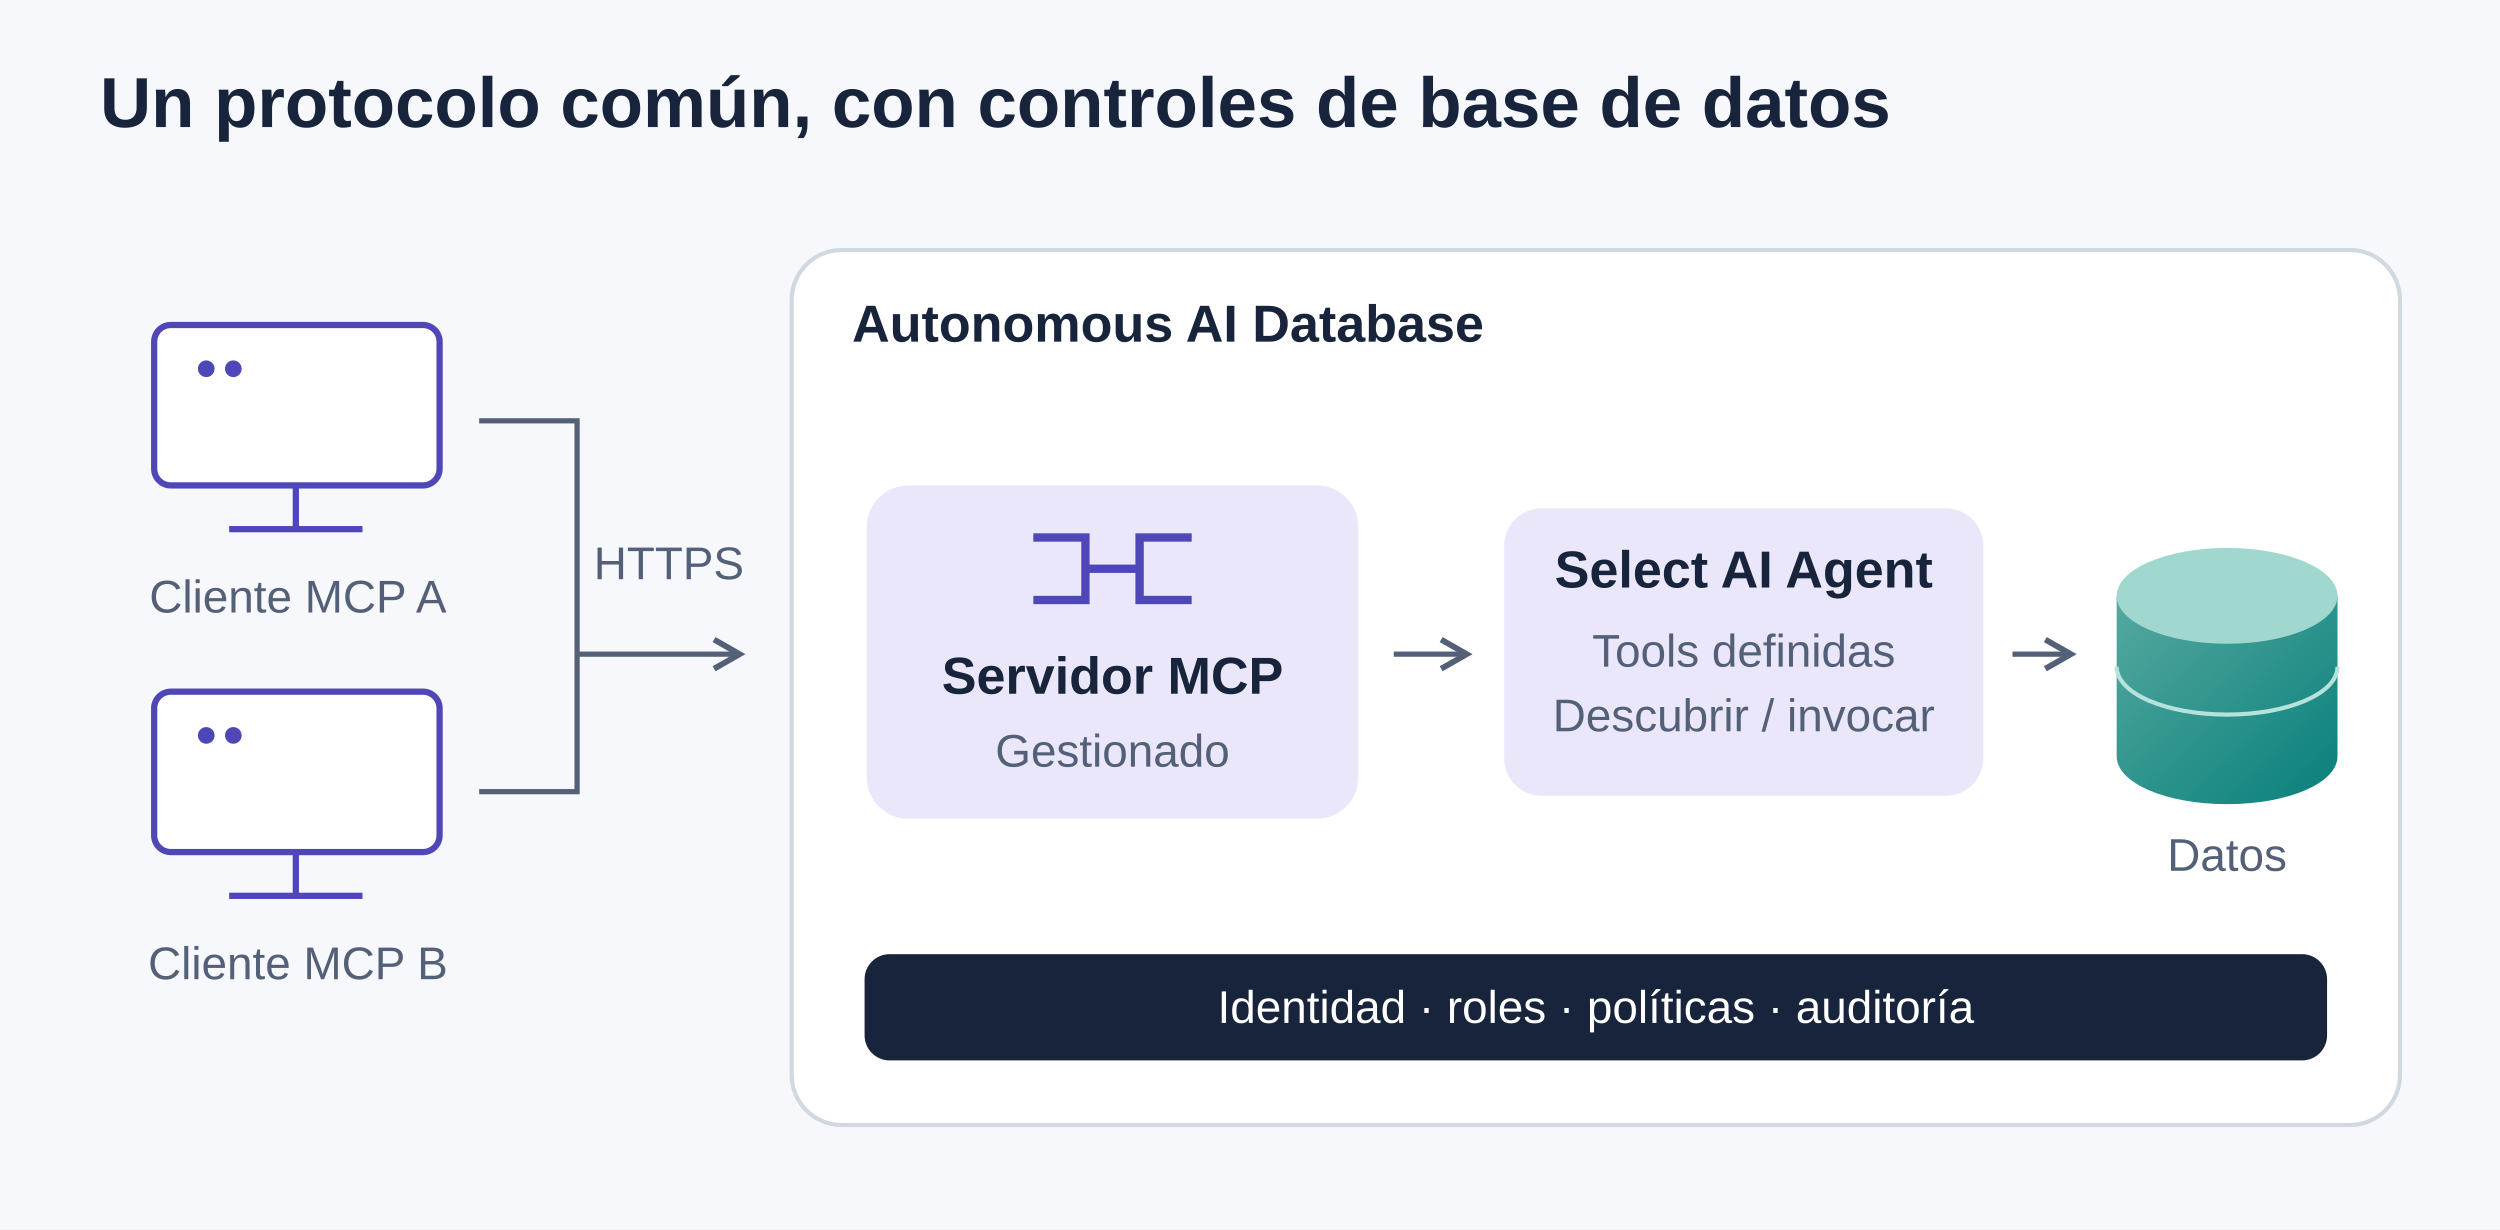
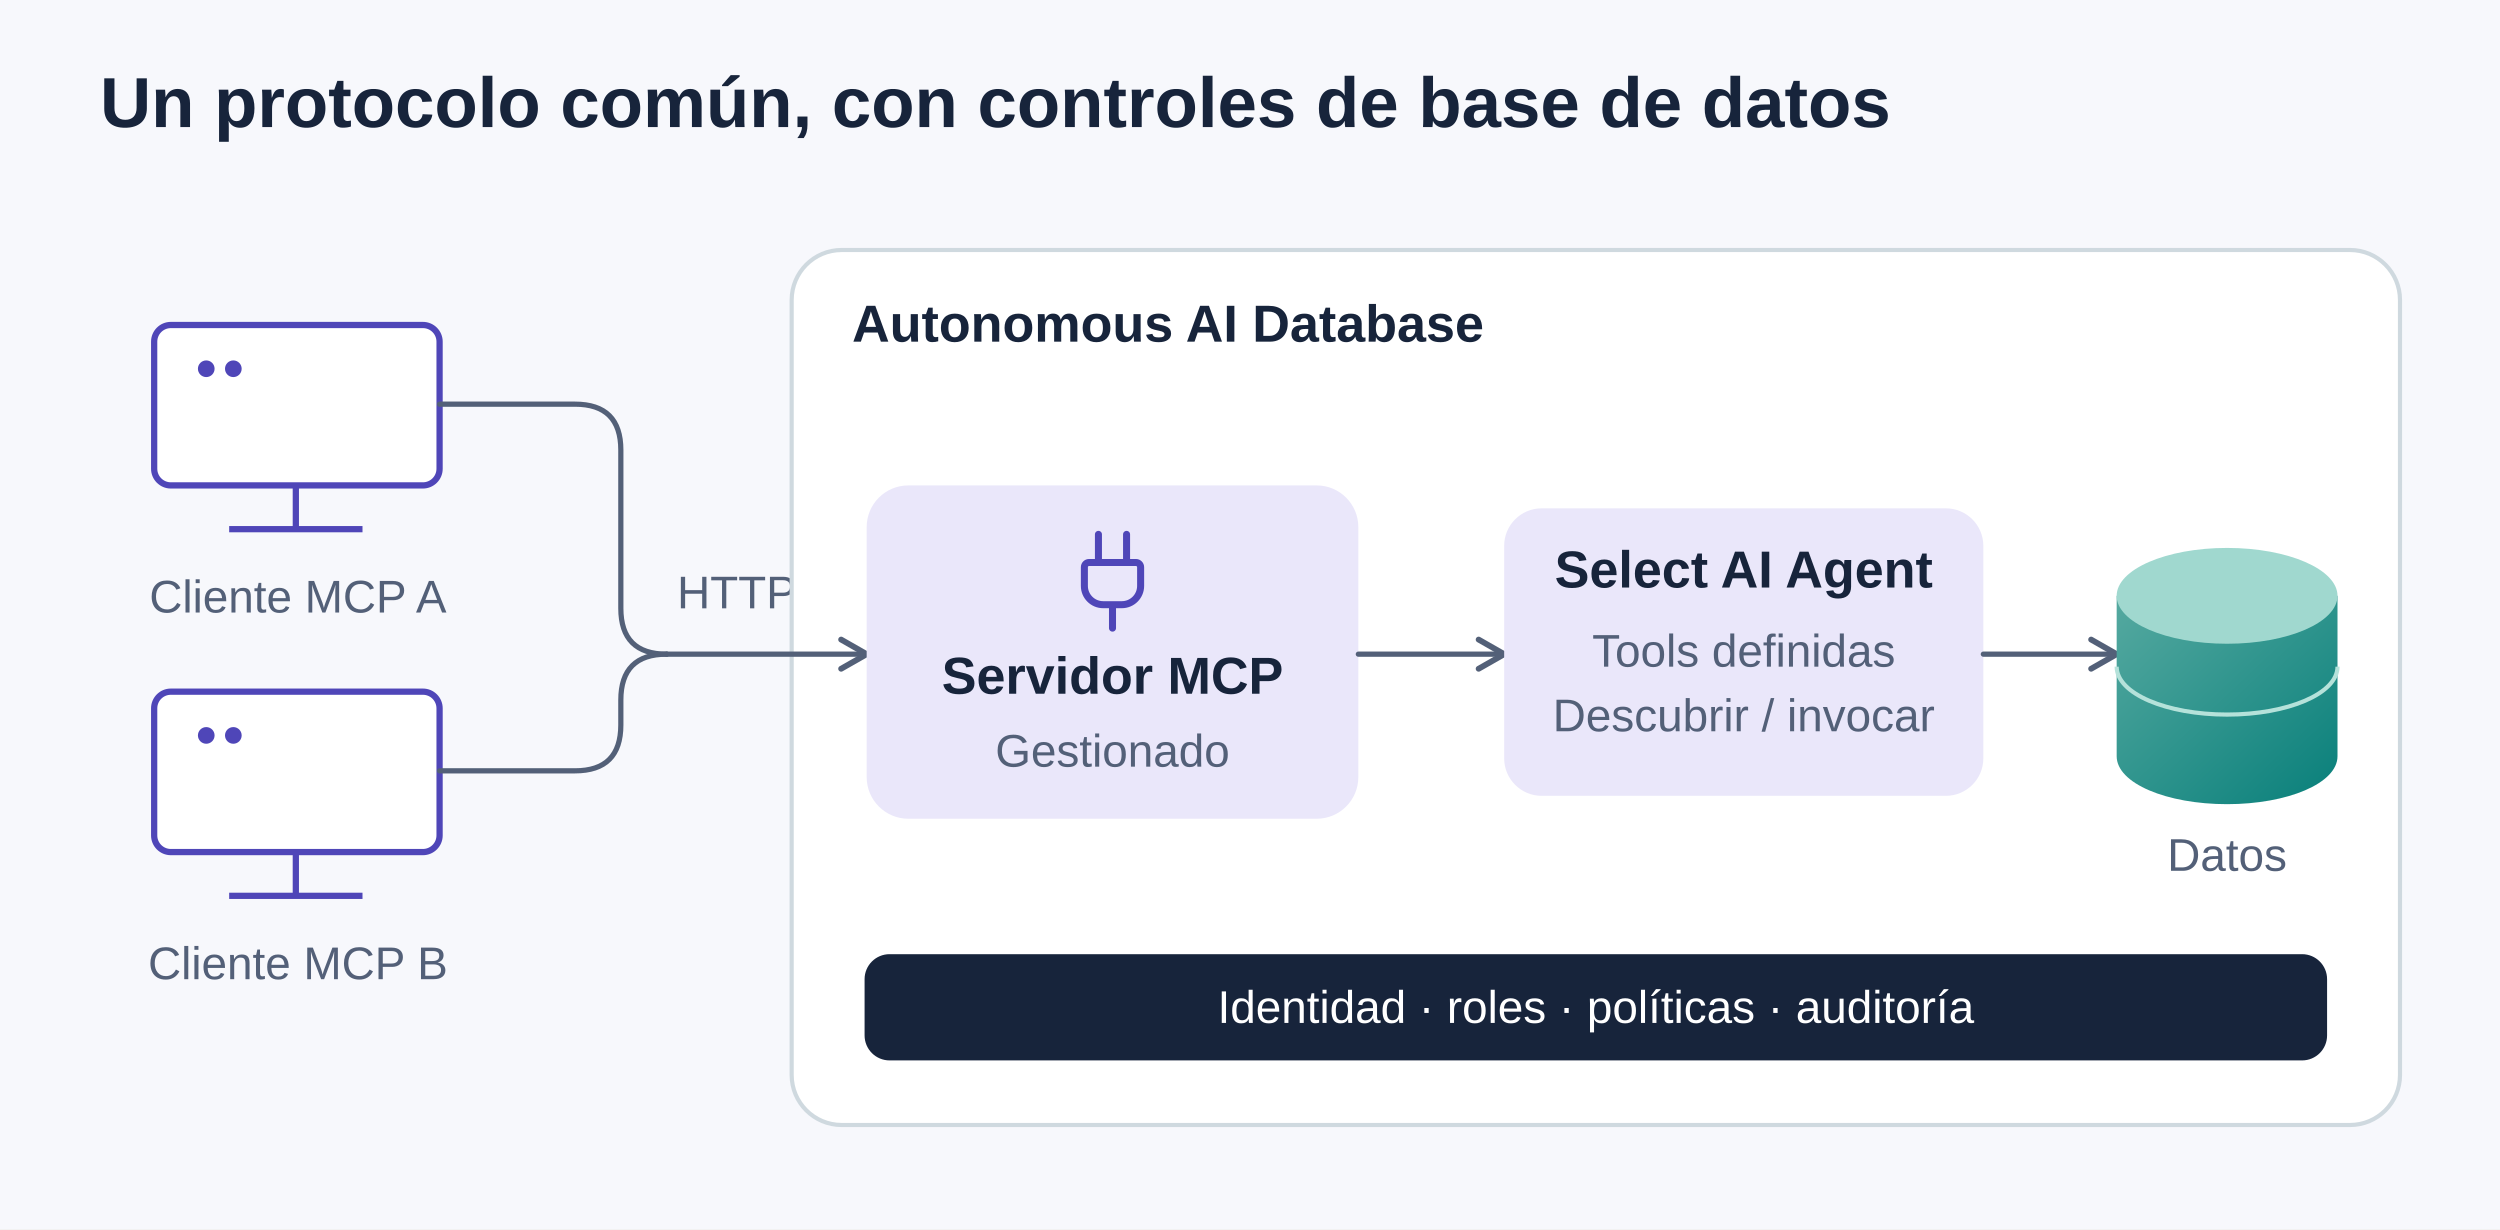
<svg xmlns="http://www.w3.org/2000/svg" viewBox="0 0 1200 590" role="img" aria-labelledby="title description">
  <defs>
    <linearGradient id="db" x2="1" y2="1">
      <stop stop-color="#55a9a0" />
      <stop offset="1" stop-color="#087f7a" />
    </linearGradient>
    <marker id="arrow" viewBox="0 0 10 10" refX="8" refY="5" markerWidth="7" markerHeight="7" orient="auto">
-       <path d="m1 1 7 4-7 4" fill="none" stroke="#536078" stroke-width="1.6" />
+       <path d="m1 1 7 4-7 4" fill="none" stroke="#536078" stroke-width="1.6" stroke-linecap="round" stroke-linejoin="round" />
    </marker>
-     <style>text{font-family:'Segoe UI',Arial,sans-serif;fill:#17243b}.title{font-size:34px;font-weight:700}.label{font-size:25px;font-weight:700}.body{font-size:22px;fill:#536078}.line{fill:none;stroke:#536078;stroke-width:2.5;marker-end:url(#arrow)}.white{fill:#fff}</style>
+     <style>text{font-family:'Segoe UI',Arial,sans-serif;fill:#17243b}.title{font-size:34px;font-weight:700}.label{font-size:25px;font-weight:700}.body{font-size:22px;fill:#536078}.line{fill:none;stroke:#536078;stroke-width:2.5;stroke-linecap:round;stroke-linejoin:round;marker-end:url(#arrow)}.white{fill:#fff}</style>
  </defs>
  <rect width="1200" height="590" fill="#f7f8fc" />
  <text x="48" y="61" class="title">Un protocolo común, con controles de base de datos</text>
  <g fill="#fff" stroke="#4f46b8" stroke-width="3">
    <rect x="74" y="156" width="137" height="77" rx="8" />
    <path d="M142 234v20m-32 0h64" />
    <rect x="74" y="332" width="137" height="77" rx="8" />
    <path d="M142 410v20m-32 0h64" />
  </g>
  <g fill="#4f46b8">
    <circle cx="99" cy="177" r="4" />
    <circle cx="112" cy="177" r="4" />
    <circle cx="99" cy="353" r="4" />
    <circle cx="112" cy="353" r="4" />
  </g>
  <text x="143" y="294" text-anchor="middle" class="body">Cliente MCP A</text>
  <text x="143" y="470" text-anchor="middle" class="body">Cliente MCP B</text>
-   <path d="M230 202h47v178h-47" fill="none" stroke="#536078" stroke-width="2.5" />
-   <path d="M277 314h78" class="line" />
-   <text x="285" y="278" class="body">HTTPS</text>
+   <path d="M211 194H276Q298 194 298 216V292Q298 314 320 314" fill="none" stroke="#536078" stroke-width="2.5" stroke-linecap="round" />
+   <path d="M211 370H276Q298 370 298 348V336Q298 314 320 314" fill="none" stroke="#536078" stroke-width="2.5" stroke-linecap="round" />
+   <text x="325" y="292" class="body">HTTPS</text>
  <rect x="380" y="120" width="772" height="420" rx="24" fill="#fff" stroke="#cfd9df" stroke-width="2" />
  <text x="409" y="164" class="label">Autonomous AI Database</text>
+   <path d="M320 314H416" class="line" />
  <rect x="416" y="233" width="236" height="160" rx="20" fill="#eae7fa" />
-   <g fill="none" stroke="#4f46b8" stroke-width="4">
-     <path d="M496 258h25v30h-25m76-30h-25v30h25m-51-15h26" />
+   <g transform="translate(534 279)">
+     <g transform="translate(-27 -27) scale(2.25)" fill="none" stroke="#4f46b8" stroke-width="1.5" stroke-linecap="round" stroke-linejoin="round">
+       <path d="M12 22v-5M15 8V2M17 8a1 1 0 0 1 1 1v4a4 4 0 0 1-4 4h-4a4 4 0 0 1-4-4V9a1 1 0 0 1 1-1zM9 8V2" />
+     </g>
  </g>
  <text x="534" y="333" text-anchor="middle" class="label">Servidor MCP</text>
  <text x="534" y="368" text-anchor="middle" class="body">Gestionado</text>
-   <path d="M669 314h35" class="line" />
+   <path d="M652 314H722" class="line" />
  <rect x="722" y="244" width="230" height="138" rx="18" fill="#eae7fa" />
  <text x="837" y="282" text-anchor="middle" class="label">Select AI Agent</text>
  <text x="837" y="320" text-anchor="middle" class="body">Tools definidas</text>
  <text x="837" y="351" text-anchor="middle" class="body">Descubrir / invocar</text>
-   <path d="M966 314h28" class="line" />
+   <path d="M952 314H1016" class="line" />
  <path d="M1016 286v77c0 13 24 23 53 23s53-10 53-23v-77" fill="url(#db)" />
  <ellipse cx="1069" cy="286" rx="53" ry="23" fill="#a0d8cf" />
  <path d="M1016 320c0 13 24 23 53 23s53-10 53-23" fill="none" stroke="#b5e2da" stroke-width="2" />
  <text x="1069" y="418" text-anchor="middle" class="body">Datos</text>
  <rect x="415" y="458" width="702" height="51" rx="12" fill="#17243b" />
  <text x="766" y="491" text-anchor="middle" class="body white">Identidad · roles · políticas · auditoría</text>
</svg>
